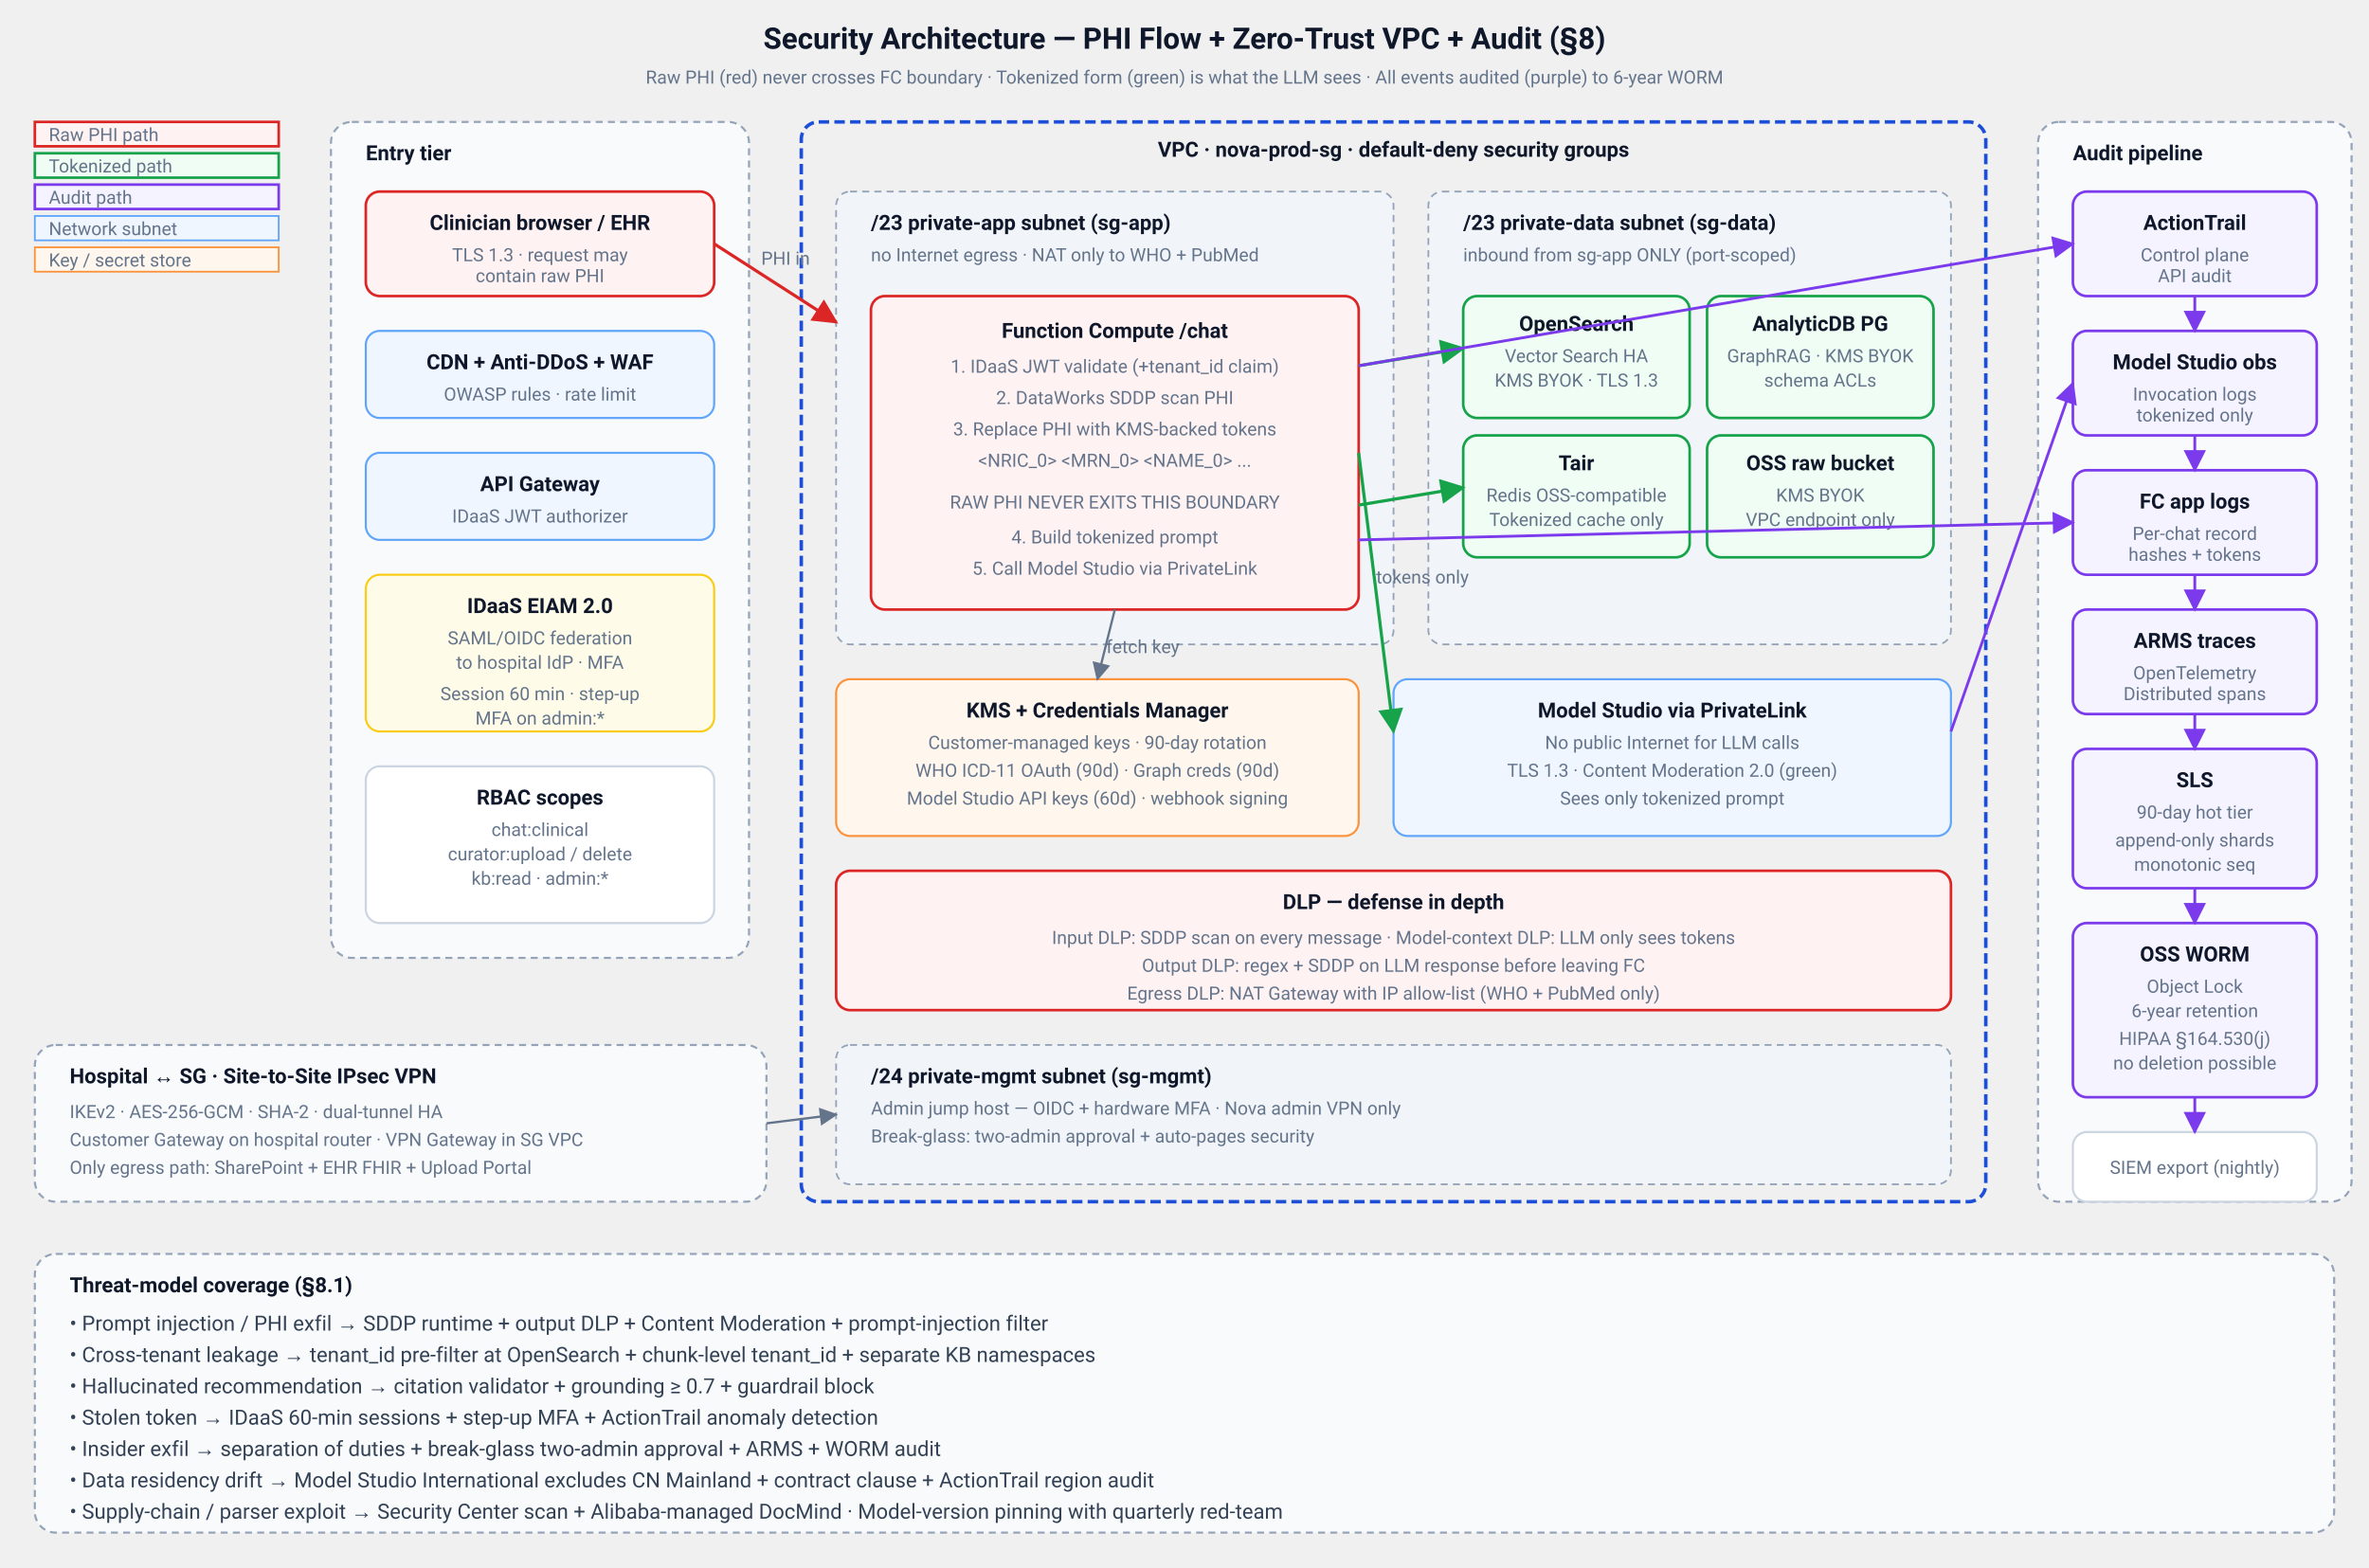
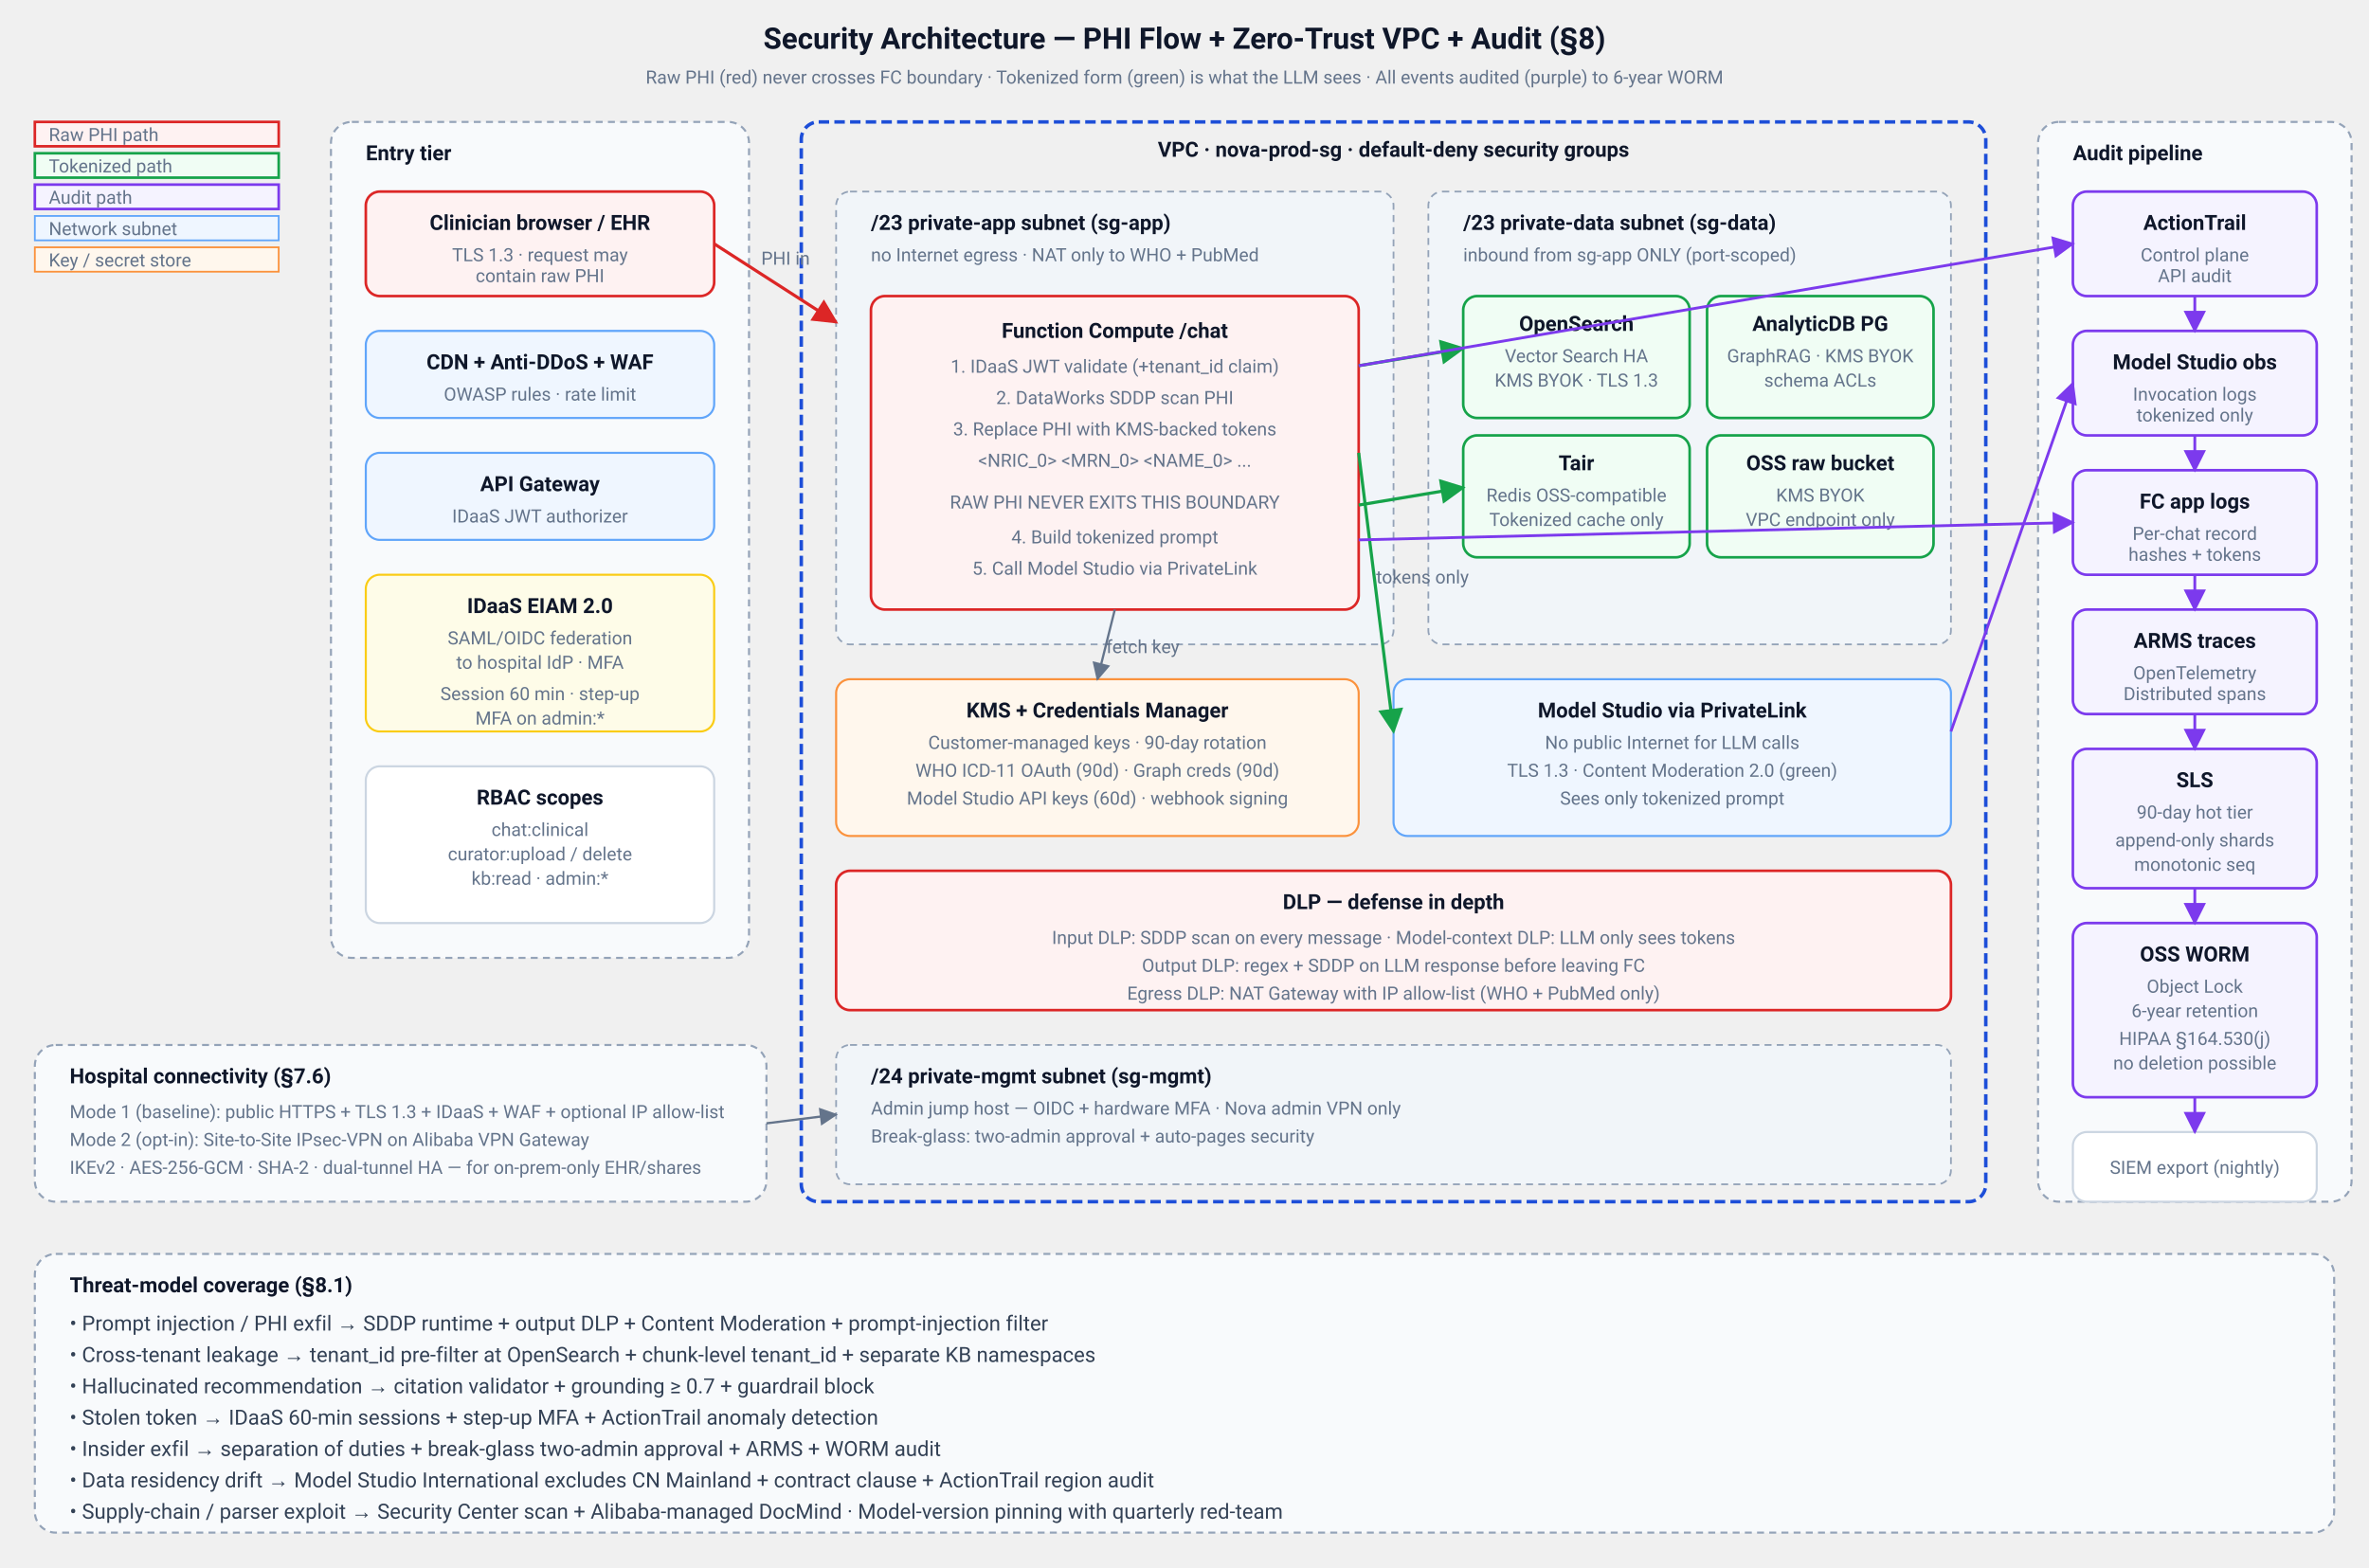
<svg xmlns="http://www.w3.org/2000/svg" viewBox="0 0 1360 900" font-family="-apple-system, Segoe UI, Roboto, Arial, sans-serif" font-size="12">
  <defs>
    <marker id="arr" viewBox="0 0 10 10" refX="9" refY="5" markerWidth="8" markerHeight="8" orient="auto-start-reverse">
      <path d="M0,0 L10,5 L0,10 z" fill="#64748b" />
    </marker>
    <marker id="arr-phi" viewBox="0 0 10 10" refX="9" refY="5" markerWidth="8" markerHeight="8" orient="auto-start-reverse">
      <path d="M0,0 L10,5 L0,10 z" fill="#dc2626" />
    </marker>
    <marker id="arr-tok" viewBox="0 0 10 10" refX="9" refY="5" markerWidth="8" markerHeight="8" orient="auto-start-reverse">
      <path d="M0,0 L10,5 L0,10 z" fill="#16a34a" />
    </marker>
    <marker id="arr-aud" viewBox="0 0 10 10" refX="9" refY="5" markerWidth="8" markerHeight="8" orient="auto-start-reverse">
      <path d="M0,0 L10,5 L0,10 z" fill="#7c3aed" />
    </marker>
    <style>
      .box       { fill:#ffffff; stroke:#cbd5e1; stroke-width:1.2; rx:8; ry:8; }
      .box-phi   { fill:#fef2f2; stroke:#dc2626; stroke-width:1.5; }
      .box-tok   { fill:#f0fdf4; stroke:#16a34a; stroke-width:1.5; }
      .box-kms   { fill:#fff7ed; stroke:#fb923c; }
      .box-net   { fill:#eff6ff; stroke:#60a5fa; }
      .box-aud   { fill:#f5f3ff; stroke:#7c3aed; stroke-width:1.5; }
      .box-id    { fill:#fefce8; stroke:#facc15; }
      .subnet    { fill:#f1f5f9; stroke:#94a3b8; stroke-width:1; stroke-dasharray:4 3; rx:8; ry:8; }
      .vpc       { fill:none; stroke:#1d4ed8; stroke-width:2; stroke-dasharray:6 3; rx:10; ry:10; }
      .group     { fill:#f8fafc; stroke:#94a3b8; stroke-dasharray:4 3; stroke-width:1.2; rx:12; ry:12; }
      .title     { font-weight:700; fill:#0f172a; }
      .lbl-sm    { fill:#64748b; font-size:10.5px; }
      .edge      { stroke:#64748b; stroke-width:1.3; fill:none; }
      .edge-phi  { stroke:#dc2626; stroke-width:1.8; fill:none; }
      .edge-tok  { stroke:#16a34a; stroke-width:1.8; fill:none; }
      .edge-aud  { stroke:#7c3aed; stroke-width:1.6; fill:none; }
    </style>
  </defs>
  <text x="680" y="28" text-anchor="middle" font-size="17" class="title">Security Architecture — PHI Flow + Zero-Trust VPC + Audit (§8)</text>
  <text x="680" y="48" text-anchor="middle" class="lbl-sm">Raw PHI (red) never crosses FC boundary · Tokenized form (green) is what the LLM sees · All events audited (purple) to 6-year WORM</text>
  <g transform="translate(20,70)">
    <rect width="140" height="14" class="box-phi" />
    <text x="8" y="11" class="lbl-sm">Raw PHI path</text>
    <rect y="18" width="140" height="14" class="box-tok" />
    <text x="8" y="29" class="lbl-sm">Tokenized path</text>
    <rect y="36" width="140" height="14" class="box-aud" />
    <text x="8" y="47" class="lbl-sm">Audit path</text>
    <rect y="54" width="140" height="14" class="box-net" />
    <text x="8" y="65" class="lbl-sm">Network subnet</text>
    <rect y="72" width="140" height="14" class="box-kms" />
    <text x="8" y="83" class="lbl-sm">Key / secret store</text>
  </g>
  <rect x="190" y="70" width="240" height="480" class="group" />
  <text x="210" y="92" class="title">Entry tier</text>
  <rect x="210" y="110" width="200" height="60" class="box box-phi" />
  <text x="310" y="132" text-anchor="middle" class="title">Clinician browser / EHR</text>
  <text x="310" y="150" text-anchor="middle" class="lbl-sm">TLS 1.3 · request may</text>
  <text x="310" y="162" text-anchor="middle" class="lbl-sm">contain raw PHI</text>
  <rect x="210" y="190" width="200" height="50" class="box box-net" />
  <text x="310" y="212" text-anchor="middle" class="title">CDN + Anti-DDoS + WAF</text>
  <text x="310" y="230" text-anchor="middle" class="lbl-sm">OWASP rules · rate limit</text>
  <rect x="210" y="260" width="200" height="50" class="box box-net" />
  <text x="310" y="282" text-anchor="middle" class="title">API Gateway</text>
  <text x="310" y="300" text-anchor="middle" class="lbl-sm">IDaaS JWT authorizer</text>
  <rect x="210" y="330" width="200" height="90" class="box box-id" />
  <text x="310" y="352" text-anchor="middle" class="title">IDaaS EIAM 2.0</text>
  <text x="310" y="370" text-anchor="middle" class="lbl-sm">SAML/OIDC federation</text>
  <text x="310" y="384" text-anchor="middle" class="lbl-sm">to hospital IdP · MFA</text>
  <text x="310" y="402" text-anchor="middle" class="lbl-sm">Session 60 min · step-up</text>
  <text x="310" y="416" text-anchor="middle" class="lbl-sm">MFA on admin:*</text>
  <rect x="210" y="440" width="200" height="90" class="box" />
  <text x="310" y="462" text-anchor="middle" class="title">RBAC scopes</text>
  <text x="310" y="480" text-anchor="middle" class="lbl-sm">chat:clinical</text>
  <text x="310" y="494" text-anchor="middle" class="lbl-sm">curator:upload / delete</text>
  <text x="310" y="508" text-anchor="middle" class="lbl-sm">kb:read · admin:*</text>
  <rect x="460" y="70" width="680" height="620" class="vpc" />
  <text x="800" y="90" text-anchor="middle" class="title" fill="#1d4ed8">VPC · nova-prod-sg · default-deny security groups</text>
  <rect x="480" y="110" width="320" height="260" class="subnet" />
  <text x="500" y="132" class="title">/23 private-app subnet (sg-app)</text>
  <text x="500" y="150" class="lbl-sm">no Internet egress · NAT only to WHO + PubMed</text>
  <rect x="500" y="170" width="280" height="180" class="box box-phi" />
  <text x="640" y="194" text-anchor="middle" class="title">Function Compute /chat</text>
  <text x="640" y="214" text-anchor="middle" class="lbl-sm">1. IDaaS JWT validate (+tenant_id claim)</text>
  <text x="640" y="232" text-anchor="middle" class="lbl-sm">2. DataWorks SDDP scan PHI</text>
  <text x="640" y="250" text-anchor="middle" class="lbl-sm">3. Replace PHI with KMS-backed tokens</text>
  <text x="640" y="268" text-anchor="middle" class="lbl-sm">   &lt;NRIC_0&gt; &lt;MRN_0&gt; &lt;NAME_0&gt; ...</text>
  <text x="640" y="292" text-anchor="middle" class="lbl-sm" fill="#dc2626">RAW PHI NEVER EXITS THIS BOUNDARY</text>
  <text x="640" y="312" text-anchor="middle" class="lbl-sm">4. Build tokenized prompt</text>
  <text x="640" y="330" text-anchor="middle" class="lbl-sm">5. Call Model Studio via PrivateLink</text>
  <rect x="820" y="110" width="300" height="260" class="subnet" />
  <text x="840" y="132" class="title">/23 private-data subnet (sg-data)</text>
  <text x="840" y="150" class="lbl-sm">inbound from sg-app ONLY (port-scoped)</text>
  <rect x="840" y="170" width="130" height="70" class="box box-tok" />
  <text x="905" y="190" text-anchor="middle" class="title">OpenSearch</text>
  <text x="905" y="208" text-anchor="middle" class="lbl-sm">Vector Search HA</text>
  <text x="905" y="222" text-anchor="middle" class="lbl-sm">KMS BYOK · TLS 1.3</text>
  <rect x="980" y="170" width="130" height="70" class="box box-tok" />
  <text x="1045" y="190" text-anchor="middle" class="title">AnalyticDB PG</text>
  <text x="1045" y="208" text-anchor="middle" class="lbl-sm">GraphRAG · KMS BYOK</text>
  <text x="1045" y="222" text-anchor="middle" class="lbl-sm">schema ACLs</text>
  <rect x="840" y="250" width="130" height="70" class="box box-tok" />
  <text x="905" y="270" text-anchor="middle" class="title">Tair</text>
  <text x="905" y="288" text-anchor="middle" class="lbl-sm">Redis OSS-compatible</text>
  <text x="905" y="302" text-anchor="middle" class="lbl-sm">Tokenized cache only</text>
  <rect x="980" y="250" width="130" height="70" class="box box-tok" />
  <text x="1045" y="270" text-anchor="middle" class="title">OSS raw bucket</text>
  <text x="1045" y="288" text-anchor="middle" class="lbl-sm">KMS BYOK</text>
  <text x="1045" y="302" text-anchor="middle" class="lbl-sm">VPC endpoint only</text>
  <rect x="480" y="390" width="300" height="90" class="box box-kms" />
  <text x="630" y="412" text-anchor="middle" class="title">KMS + Credentials Manager</text>
  <text x="630" y="430" text-anchor="middle" class="lbl-sm">Customer-managed keys · 90-day rotation</text>
  <text x="630" y="446" text-anchor="middle" class="lbl-sm">WHO ICD-11 OAuth (90d) · Graph creds (90d)</text>
  <text x="630" y="462" text-anchor="middle" class="lbl-sm">Model Studio API keys (60d) · webhook signing</text>
  <rect x="800" y="390" width="320" height="90" class="box box-net" />
  <text x="960" y="412" text-anchor="middle" class="title">Model Studio via PrivateLink</text>
  <text x="960" y="430" text-anchor="middle" class="lbl-sm">No public Internet for LLM calls</text>
  <text x="960" y="446" text-anchor="middle" class="lbl-sm">TLS 1.3 · Content Moderation 2.0 (green)</text>
  <text x="960" y="462" text-anchor="middle" class="lbl-sm">Sees only tokenized prompt</text>
  <rect x="480" y="500" width="640" height="80" class="box box-phi" />
  <text x="800" y="522" text-anchor="middle" class="title">DLP — defense in depth</text>
  <text x="800" y="542" text-anchor="middle" class="lbl-sm">Input DLP: SDDP scan on every message · Model-context DLP: LLM only sees tokens</text>
  <text x="800" y="558" text-anchor="middle" class="lbl-sm">Output DLP: regex + SDDP on LLM response before leaving FC</text>
  <text x="800" y="574" text-anchor="middle" class="lbl-sm">Egress DLP: NAT Gateway with IP allow-list (WHO + PubMed only)</text>
  <rect x="480" y="600" width="640" height="80" class="subnet" />
  <text x="500" y="622" class="title">/24 private-mgmt subnet (sg-mgmt)</text>
  <text x="500" y="640" class="lbl-sm">Admin jump host — OIDC + hardware MFA · Nova admin VPN only</text>
  <text x="500" y="656" class="lbl-sm">Break-glass: two-admin approval + auto-pages security</text>
  <rect x="1170" y="70" width="180" height="620" class="group" />
  <text x="1190" y="92" class="title">Audit pipeline</text>
  <rect x="1190" y="110" width="140" height="60" class="box box-aud" />
  <text x="1260" y="132" text-anchor="middle" class="title">ActionTrail</text>
  <text x="1260" y="150" text-anchor="middle" class="lbl-sm">Control plane</text>
  <text x="1260" y="162" text-anchor="middle" class="lbl-sm">API audit</text>
  <rect x="1190" y="190" width="140" height="60" class="box box-aud" />
  <text x="1260" y="212" text-anchor="middle" class="title">Model Studio obs</text>
  <text x="1260" y="230" text-anchor="middle" class="lbl-sm">Invocation logs</text>
  <text x="1260" y="242" text-anchor="middle" class="lbl-sm">tokenized only</text>
  <rect x="1190" y="270" width="140" height="60" class="box box-aud" />
  <text x="1260" y="292" text-anchor="middle" class="title">FC app logs</text>
  <text x="1260" y="310" text-anchor="middle" class="lbl-sm">Per-chat record</text>
  <text x="1260" y="322" text-anchor="middle" class="lbl-sm">hashes + tokens</text>
  <rect x="1190" y="350" width="140" height="60" class="box box-aud" />
  <text x="1260" y="372" text-anchor="middle" class="title">ARMS traces</text>
  <text x="1260" y="390" text-anchor="middle" class="lbl-sm">OpenTelemetry</text>
  <text x="1260" y="402" text-anchor="middle" class="lbl-sm">Distributed spans</text>
  <rect x="1190" y="430" width="140" height="80" class="box box-aud" />
  <text x="1260" y="452" text-anchor="middle" class="title">SLS</text>
  <text x="1260" y="470" text-anchor="middle" class="lbl-sm">90-day hot tier</text>
  <text x="1260" y="486" text-anchor="middle" class="lbl-sm">append-only shards</text>
  <text x="1260" y="500" text-anchor="middle" class="lbl-sm">monotonic seq</text>
  <rect x="1190" y="530" width="140" height="100" class="box box-aud" />
  <text x="1260" y="552" text-anchor="middle" class="title">OSS WORM</text>
  <text x="1260" y="570" text-anchor="middle" class="lbl-sm">Object Lock</text>
  <text x="1260" y="584" text-anchor="middle" class="lbl-sm">6-year retention</text>
  <text x="1260" y="600" text-anchor="middle" class="lbl-sm">HIPAA §164.530(j)</text>
  <text x="1260" y="614" text-anchor="middle" class="lbl-sm">no deletion possible</text>
  <rect x="1190" y="650" width="140" height="40" class="box" />
  <text x="1260" y="674" text-anchor="middle" class="lbl-sm">SIEM export (nightly)</text>
  <rect x="20" y="600" width="420" height="90" class="group" />
-   <text x="40" y="622" class="title">Hospital ↔ SG · Site-to-Site IPsec VPN</text>
-   <text x="40" y="642" class="lbl-sm">IKEv2 · AES-256-GCM · SHA-2 · dual-tunnel HA</text>
-   <text x="40" y="658" class="lbl-sm">Customer Gateway on hospital router · VPN Gateway in SG VPC</text>
-   <text x="40" y="674" class="lbl-sm">Only egress path: SharePoint + EHR FHIR + Upload Portal</text>
+   <text x="40" y="622" class="title">Hospital connectivity (§7.6)</text>
+   <text x="40" y="642" class="lbl-sm">Mode 1 (baseline): public HTTPS + TLS 1.3 + IDaaS + WAF + optional IP allow-list</text>
+   <text x="40" y="658" class="lbl-sm">Mode 2 (opt-in): Site-to-Site IPsec-VPN on Alibaba VPN Gateway</text>
+   <text x="40" y="674" class="lbl-sm">IKEv2 · AES-256-GCM · SHA-2 · dual-tunnel HA — for on-prem-only EHR/shares</text>
  <path d="M410 140 L480 185" class="edge-phi" marker-end="url(#arr-phi)" />
  <text x="437" y="152" class="lbl-sm" fill="#dc2626">PHI in</text>
  <path d="M780 260 L800 420" class="edge-tok" marker-end="url(#arr-tok)" />
  <text x="790" y="335" class="lbl-sm" fill="#16a34a">tokens only</text>
  <path d="M780 210 L840 200" class="edge-tok" marker-end="url(#arr-tok)" />
  <path d="M780 290 L840 280" class="edge-tok" marker-end="url(#arr-tok)" />
  <path d="M640 350 L630 390" class="edge" marker-end="url(#arr)" />
  <text x="635" y="375" class="lbl-sm">fetch key</text>
  <path d="M780 210 L1190 140" class="edge-aud" marker-end="url(#arr-aud)" />
  <path d="M1120 420 L1190 220" class="edge-aud" marker-end="url(#arr-aud)" />
  <path d="M780 310 L1190 300" class="edge-aud" marker-end="url(#arr-aud)" />
  <path d="M1260 170 L1260 190" class="edge-aud" marker-end="url(#arr-aud)" />
  <path d="M1260 250 L1260 270" class="edge-aud" marker-end="url(#arr-aud)" />
  <path d="M1260 330 L1260 350" class="edge-aud" marker-end="url(#arr-aud)" />
  <path d="M1260 410 L1260 430" class="edge-aud" marker-end="url(#arr-aud)" />
  <path d="M1260 510 L1260 530" class="edge-aud" marker-end="url(#arr-aud)" />
  <path d="M1260 630 L1260 650" class="edge-aud" marker-end="url(#arr-aud)" />
  <path d="M440 645 L480 640" class="edge" marker-end="url(#arr)" />
  <rect x="20" y="720" width="1320" height="160" class="group" />
  <text x="40" y="742" class="title">Threat-model coverage (§8.1)</text>
  <g font-size="12" fill="#334155">
    <text x="40" y="764">• Prompt injection / PHI exfil → SDDP runtime + output DLP + Content Moderation + prompt-injection filter</text>
    <text x="40" y="782">• Cross-tenant leakage → tenant_id pre-filter at OpenSearch + chunk-level tenant_id + separate KB namespaces</text>
    <text x="40" y="800">• Hallucinated recommendation → citation validator + grounding ≥ 0.7 + guardrail block</text>
    <text x="40" y="818">• Stolen token → IDaaS 60-min sessions + step-up MFA + ActionTrail anomaly detection</text>
    <text x="40" y="836">• Insider exfil → separation of duties + break-glass two-admin approval + ARMS + WORM audit</text>
    <text x="40" y="854">• Data residency drift → Model Studio International excludes CN Mainland + contract clause + ActionTrail region audit</text>
    <text x="40" y="872">• Supply-chain / parser exploit → Security Center scan + Alibaba-managed DocMind · Model-version pinning with quarterly red-team</text>
  </g>
</svg>
